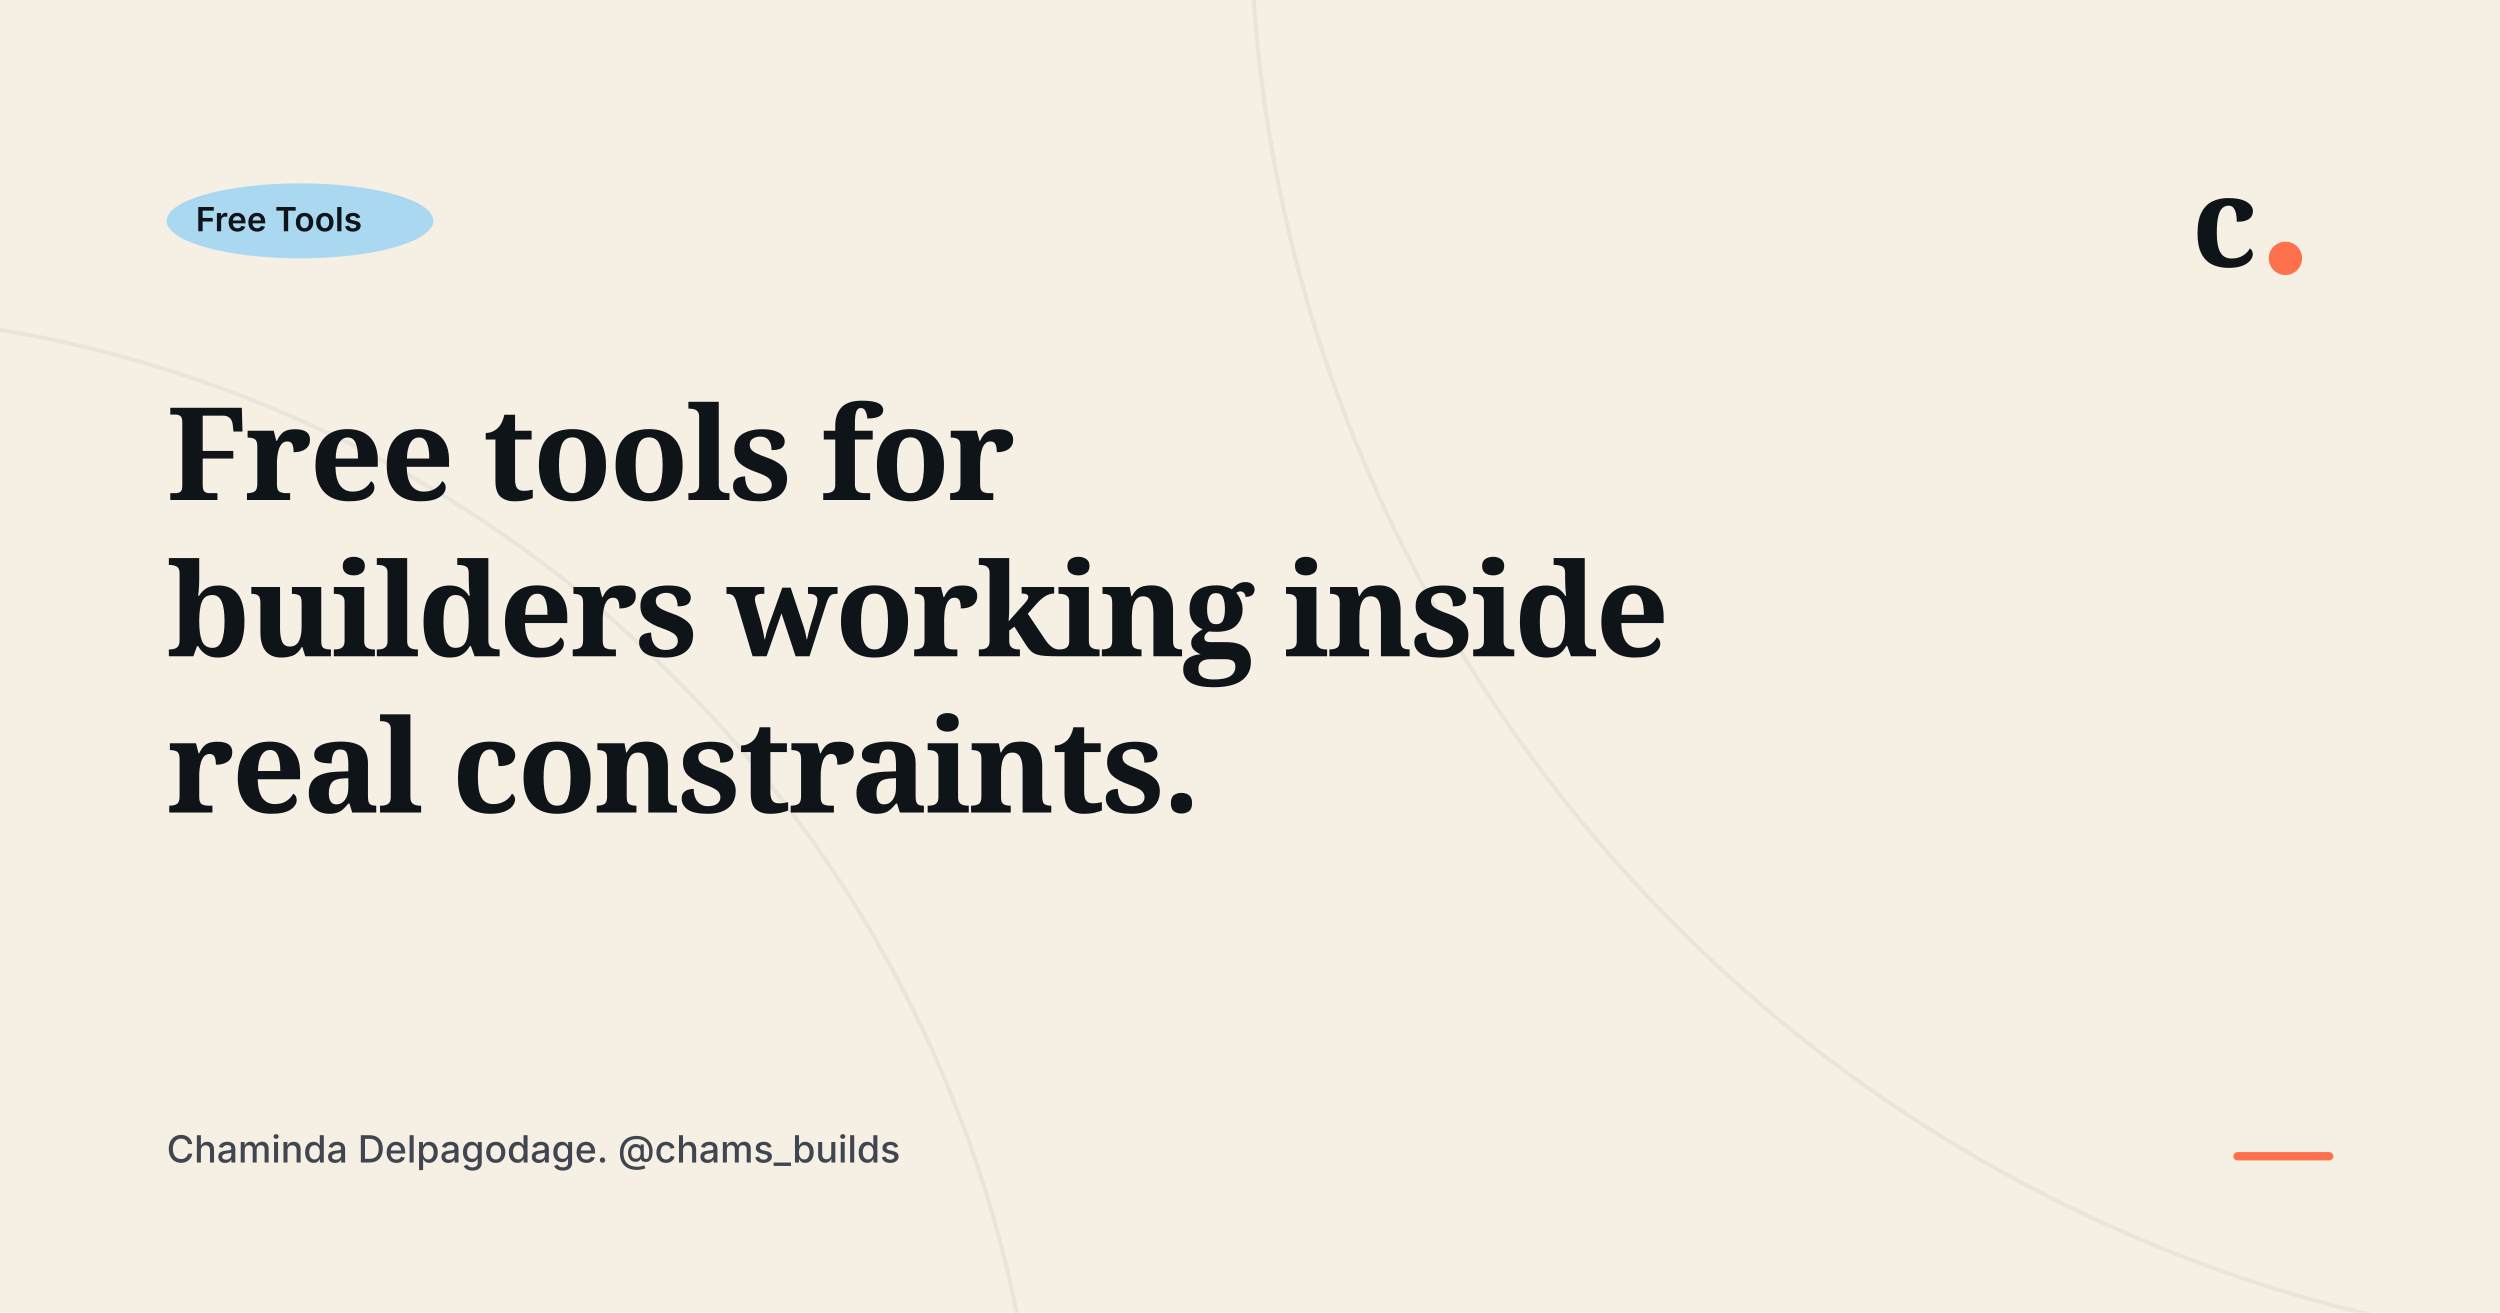
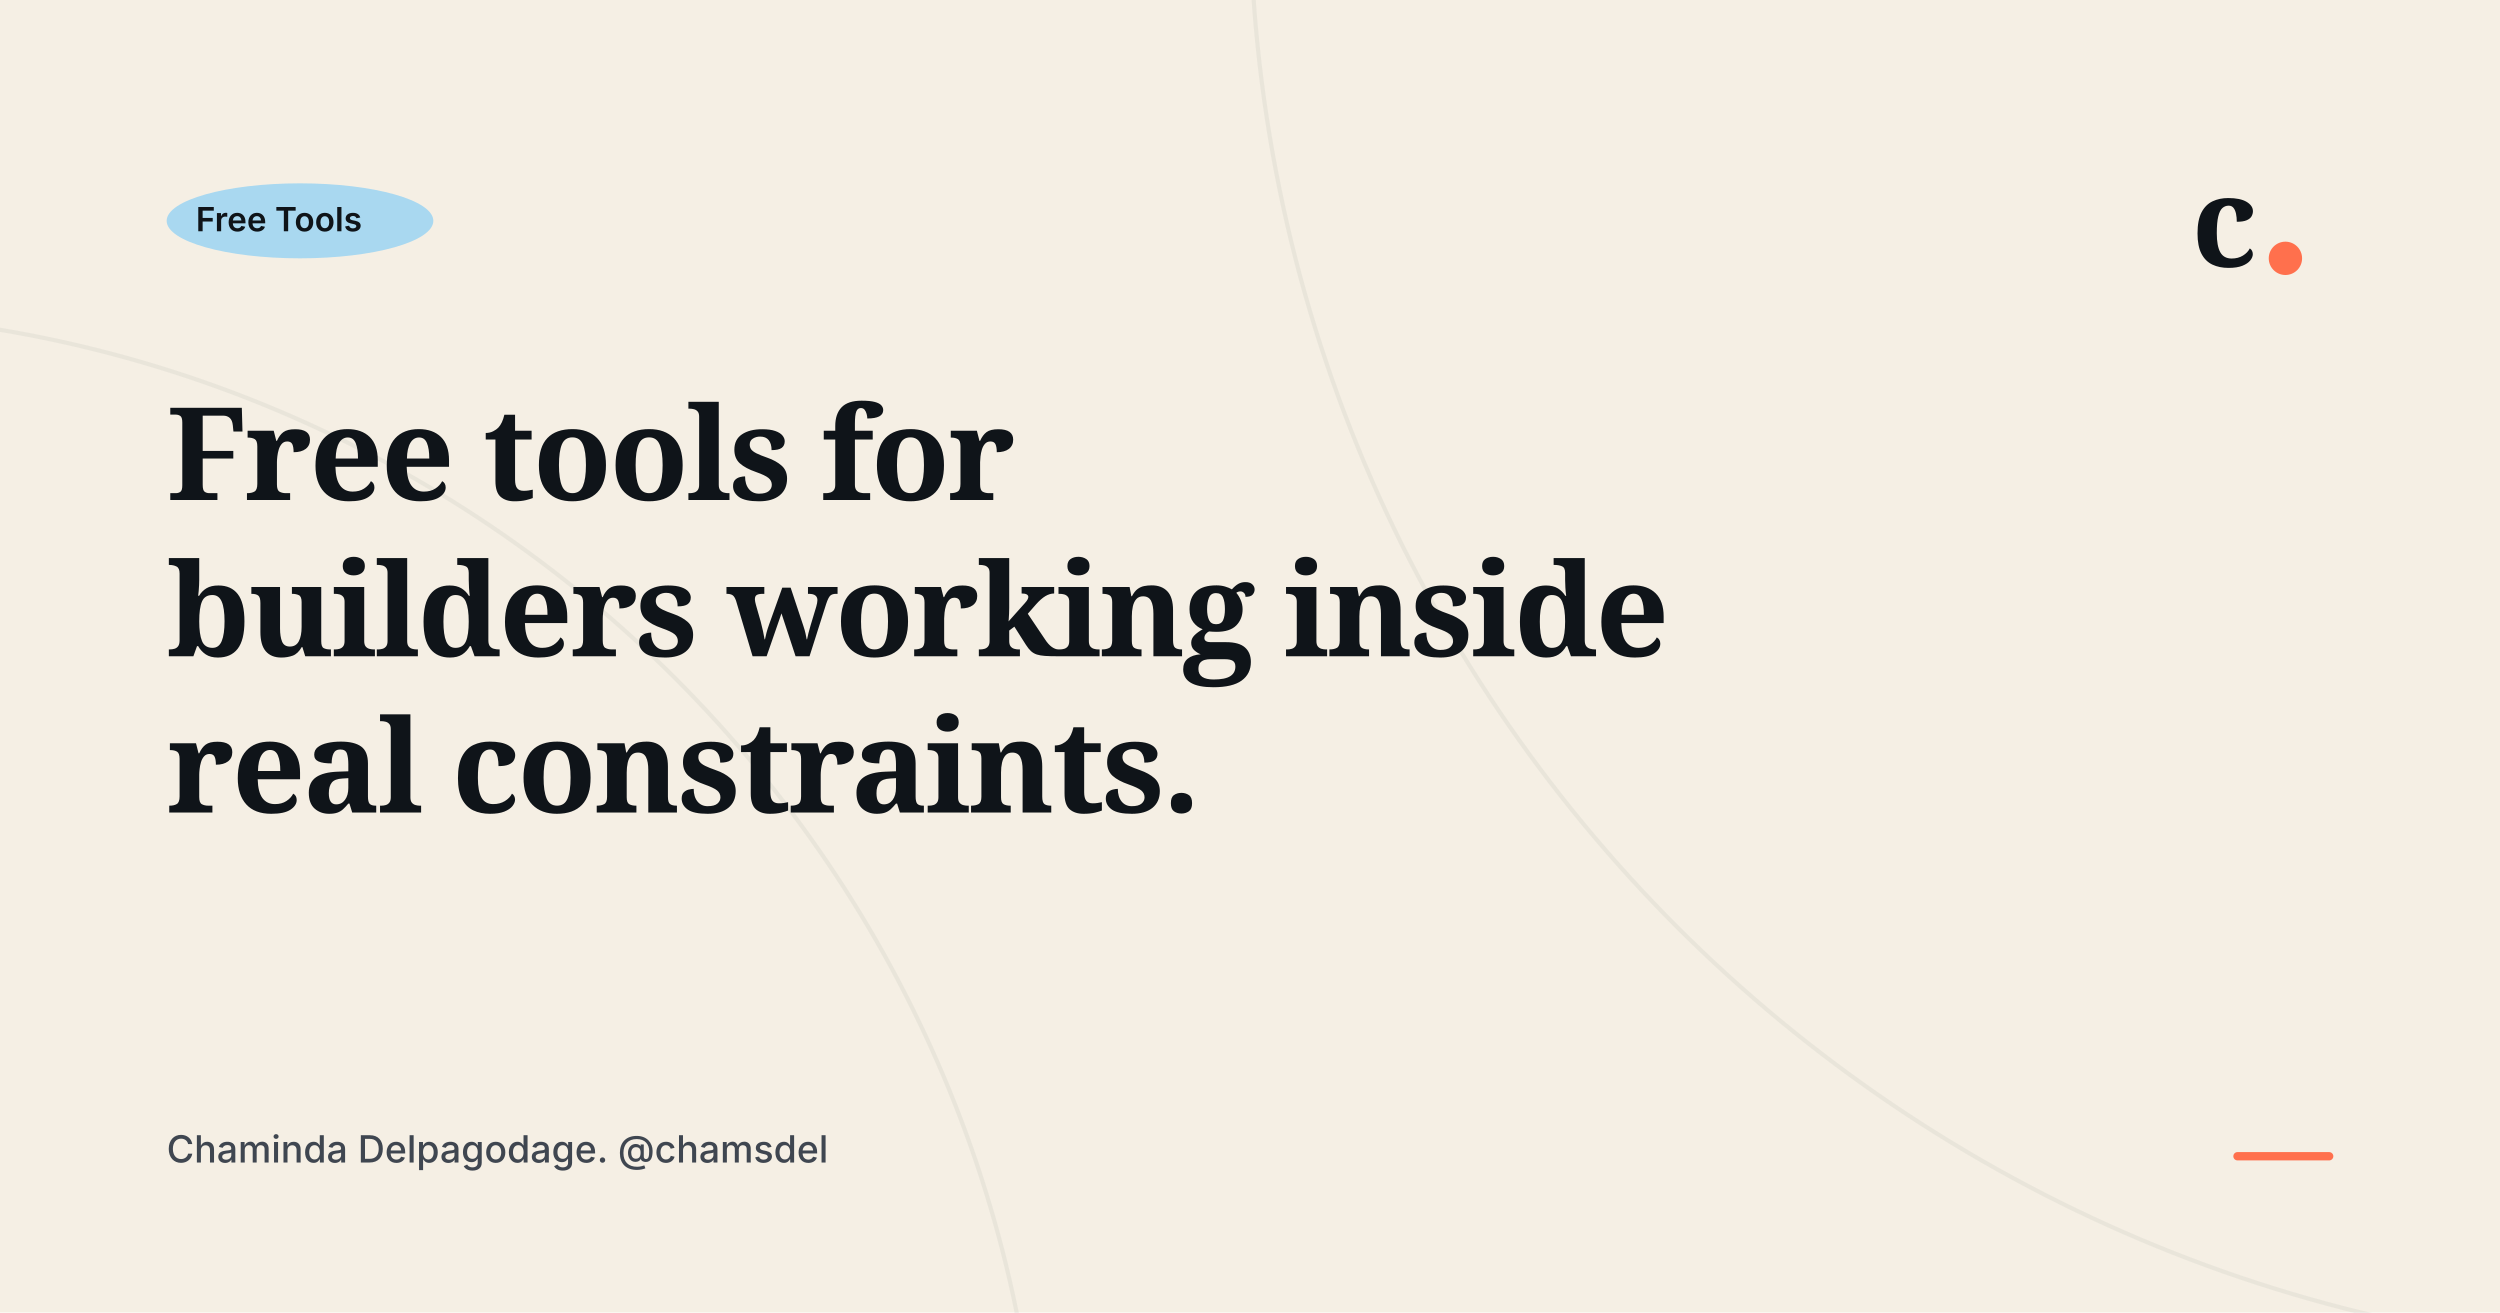
<svg xmlns="http://www.w3.org/2000/svg" width="1200" height="630" viewBox="0 0 1200 630">
  <defs>
    <style>
      .bg      { fill: #F5EFE4; }
      .pill    { fill: #A9D8F0; }
      .label   { font-family: 'Inter', sans-serif; font-weight: 600; font-size: 16px; fill: #0F1419; }
      .headline{ font-family: 'Fraunces', 'Lora', Georgia, serif; font-weight: 600; font-size: 62px; fill: #0F1419; letter-spacing: -1.2px; }
      .sub     { font-family: 'Inter', sans-serif; font-weight: 400; font-size: 22px; fill: #3F4650; }
      .byline  { font-family: 'Inter', sans-serif; font-weight: 500; font-size: 18px; fill: #3F4650; }
      .bar     { fill: #FF704D; }
      .curve   { stroke: rgba(15,20,25,0.05); stroke-width: 2; fill: none; }
    </style>
  </defs>
  <rect class="bg" width="1200" height="630" />
  <circle class="curve" cx="1300" cy="-50" r="700" />
  <circle class="curve" cx="-100" cy="750" r="600" />
  <g transform="translate(80,88)">
    <rect class="pill" x="0" y="0" rx="999" ry="999" width="128" height="36" />
    <text class="label" x="14" y="23">Free Tools</text>
  </g>
  <text class="headline" x="80" y="240">Free tools for</text>
  <text class="headline" x="80" y="315">builders working inside</text>
  <text class="headline" x="80" y="390">real constraints.</text>
-   <text class="byline" x="80" y="558">Chaminda Delpagodage. @chams_builds</text>
+   <text class="byline" x="80" y="558">Chaminda Delpagodage. @chamsdel</text>
  <rect class="bar" x="1072" y="553" width="48" height="4" rx="2" ry="2" />
  <g class="brandmark" transform="translate(1052,128)">
    <text x="0" y="0" font-family="Fraunces, 'Lora', Georgia, serif" font-weight="600" font-size="60" letter-spacing="-2" fill="#0F1419">c</text>
    <circle cx="45" cy="-4" r="8" fill="#FF704D" />
  </g>
</svg>
